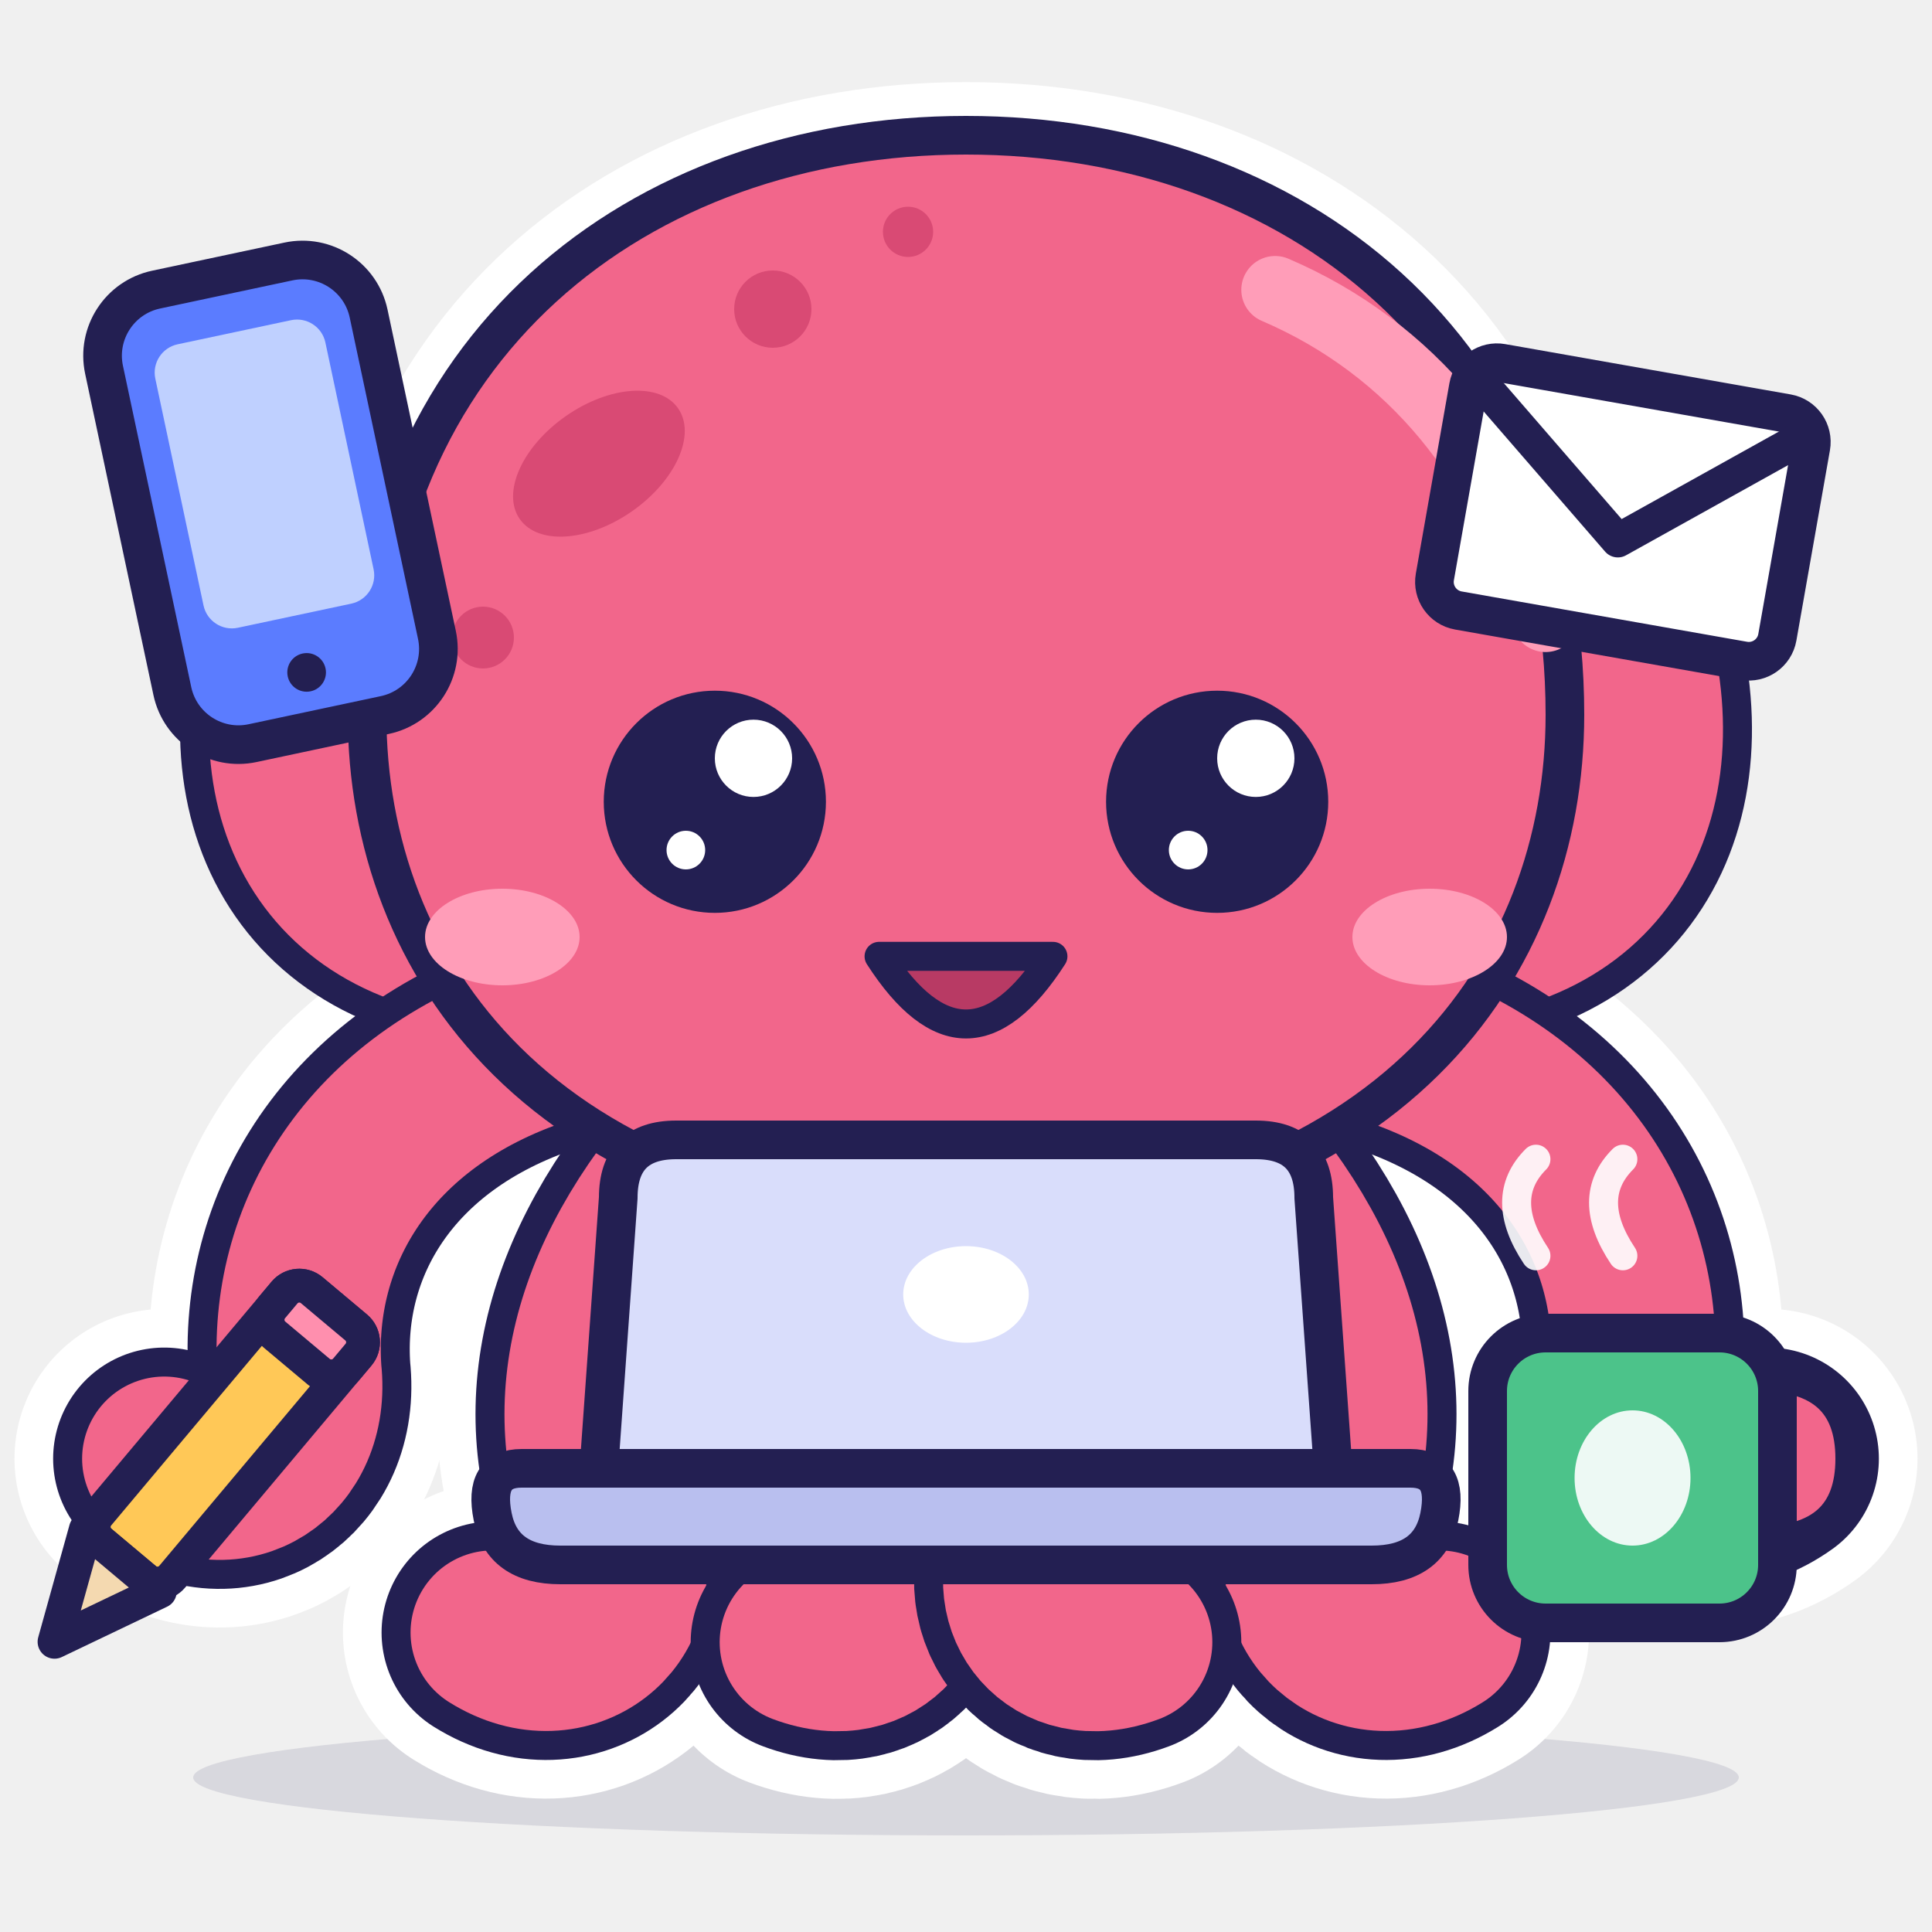
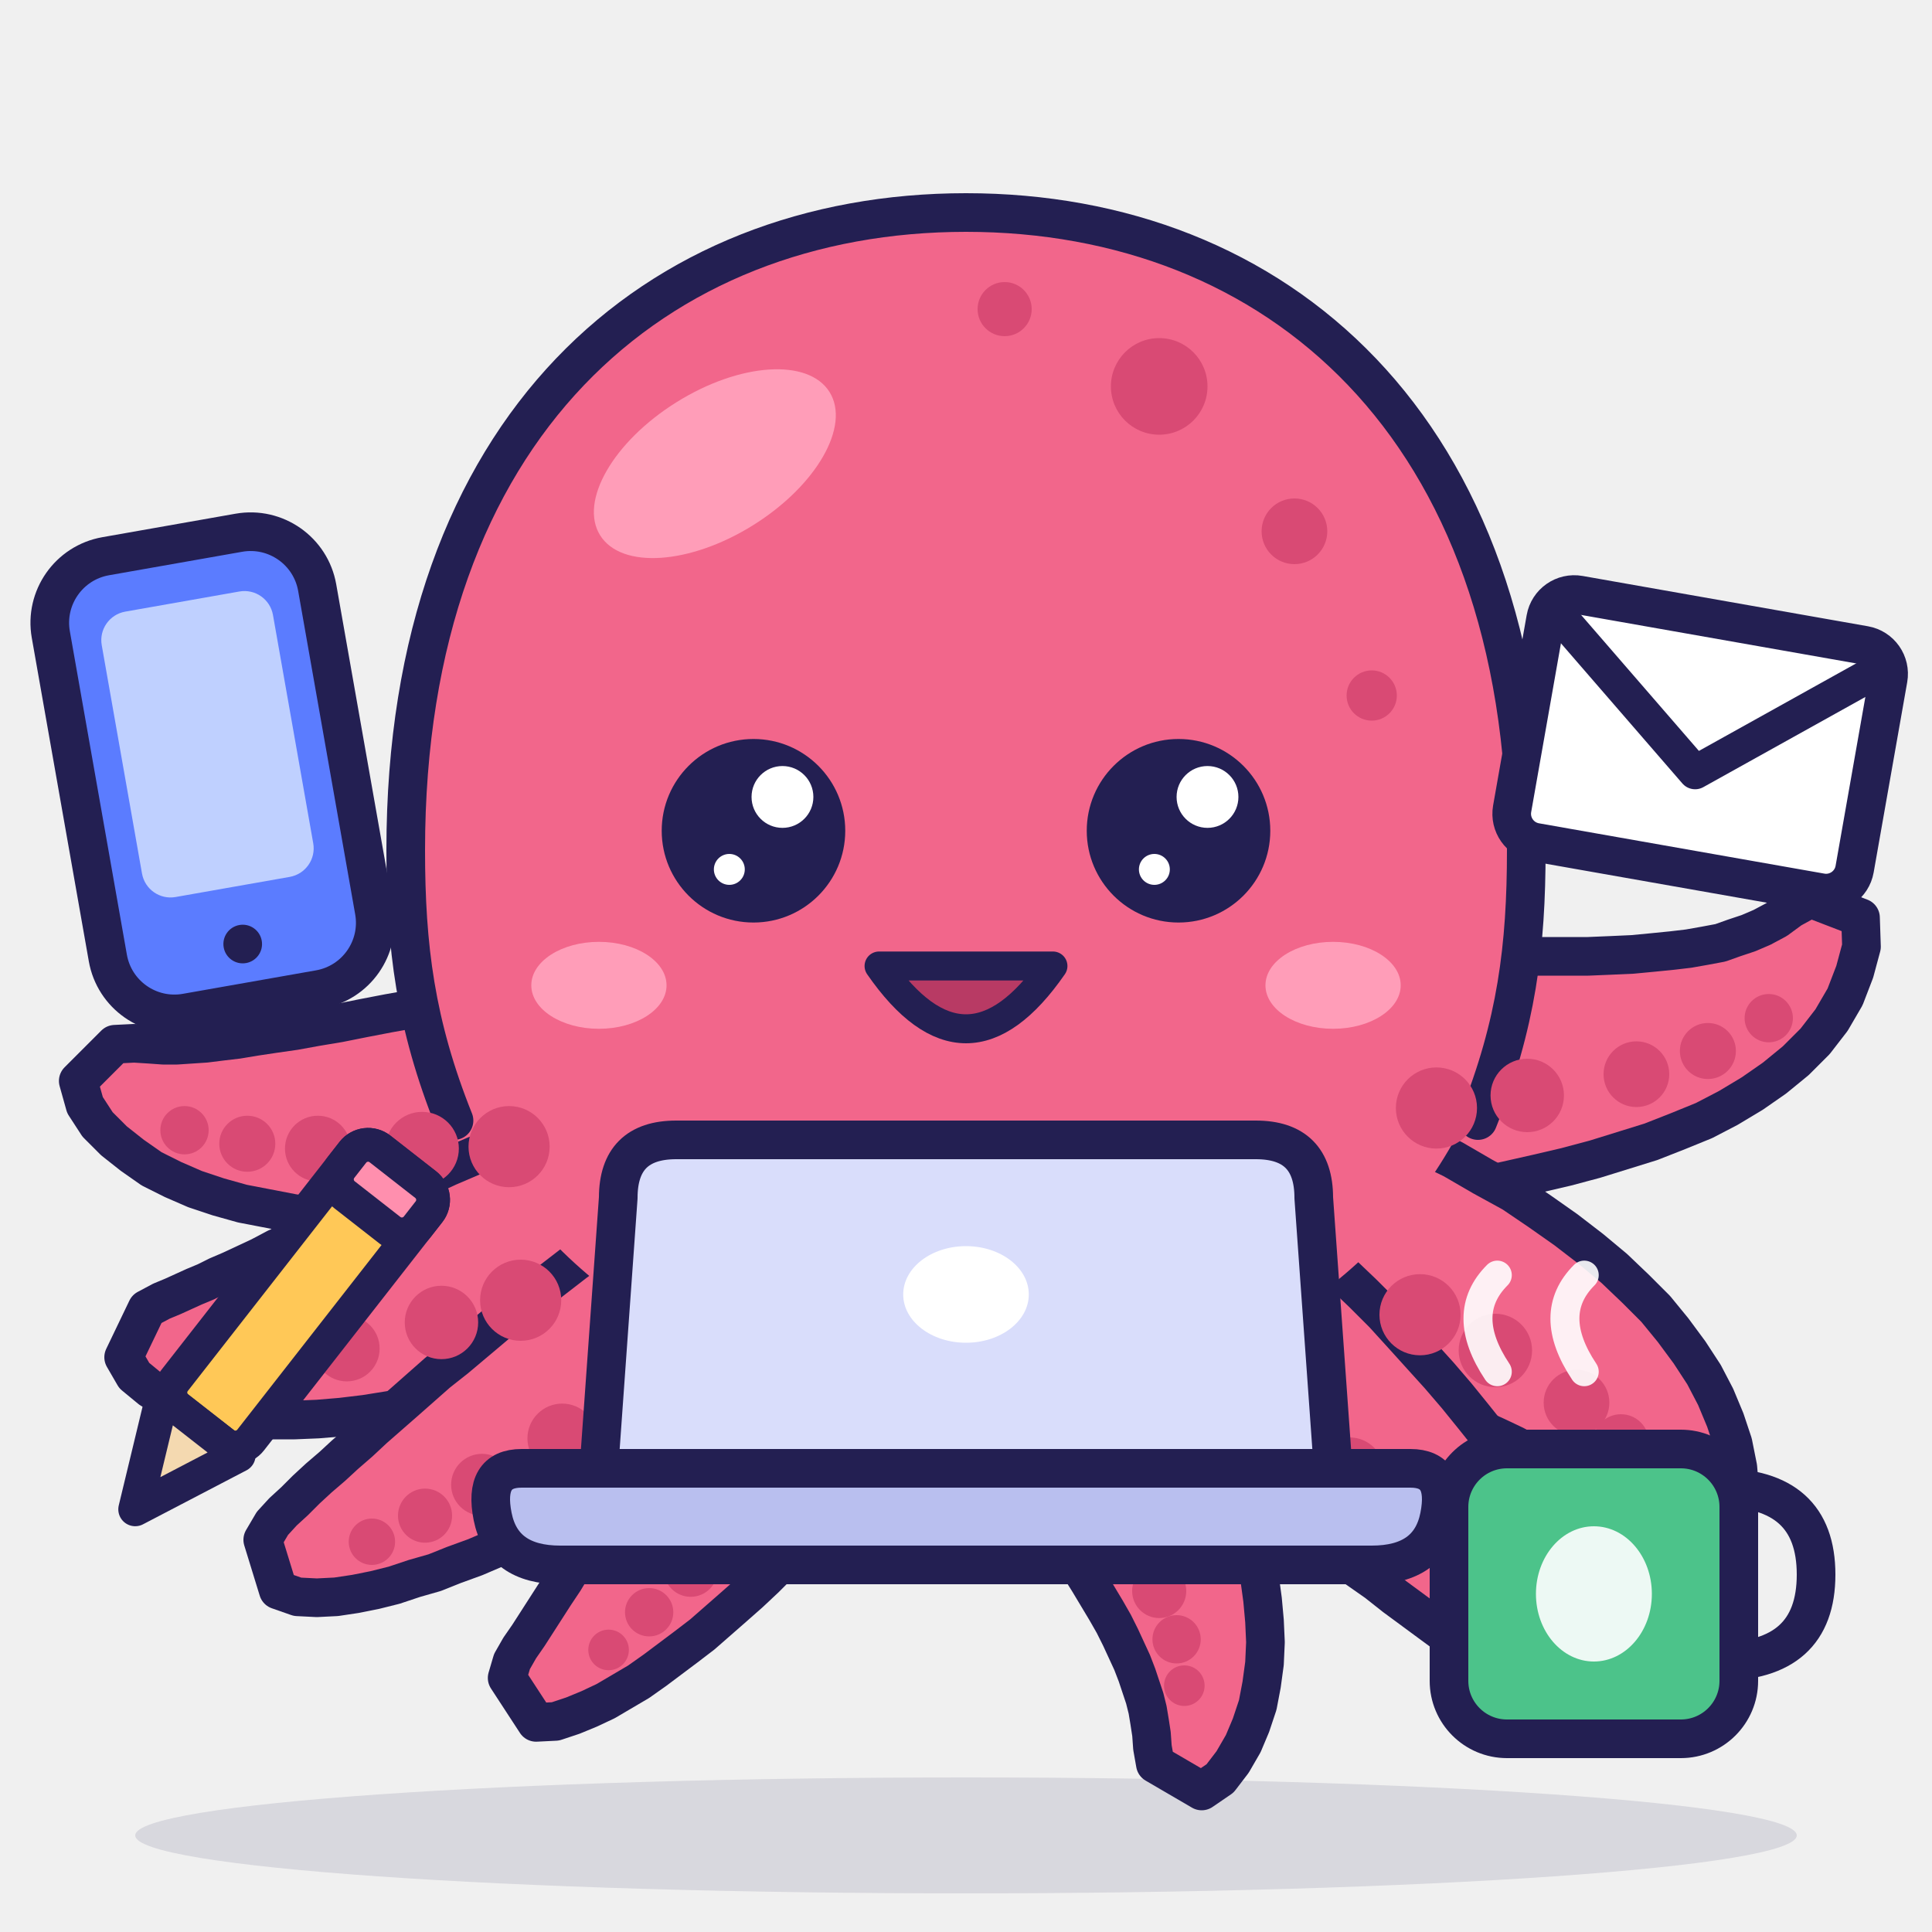
<svg xmlns="http://www.w3.org/2000/svg" viewBox="0 0 200 200" role="img" aria-label="Pouple the octopus">
-   <ellipse cx="100" cy="184" rx="80" ry="6" fill="#231F52" opacity=".12" />
-   <path d="M56 108 C38 114 30 128 31 142 C32 151 24 156 17 151" fill="none" stroke="#fff" stroke-width="31" stroke-linecap="round" stroke-linejoin="round" />
-   <path d="M72 120 C60 134 58 148 64 160 C67 167 59 174 51 169" fill="none" stroke="#fff" stroke-width="31" stroke-linecap="round" stroke-linejoin="round" />
-   <path d="M90 124 C86 138 88 150 93 160 C96 166 91 173 83 170" fill="none" stroke="#fff" stroke-width="31" stroke-linecap="round" stroke-linejoin="round" />
-   <path d="M144 108 C162 114 170 128 169 142 C168 151 176 156 183 151" fill="none" stroke="#fff" stroke-width="31" stroke-linecap="round" stroke-linejoin="round" />
-   <path d="M128 120 C140 134 142 148 136 160 C133 167 141 174 149 169" fill="none" stroke="#fff" stroke-width="31" stroke-linecap="round" stroke-linejoin="round" />
-   <path d="M110 124 C114 138 112 150 107 160 C104 166 109 173 117 170" fill="none" stroke="#fff" stroke-width="31" stroke-linecap="round" stroke-linejoin="round" />
-   <path d="M38 74 C38 36 66 14 100 14 C134 14 162 36 162 74 C162 100 144 126 100 127 C56 126 38 100 38 74 Z" fill="#fff" stroke="#fff" stroke-width="11" stroke-linejoin="round" />
-   <path d="M58 98 C36 100 26 86 30 68" fill="none" stroke="#231F52" stroke-width="21" stroke-linecap="round" stroke-linejoin="round" />
-   <path d="M58 98 C36 100 26 86 30 68" fill="none" stroke="#F2668B" stroke-width="15" stroke-linecap="round" stroke-linejoin="round" />
-   <path d="M142 98 C164 100 174 86 170 68" fill="none" stroke="#231F52" stroke-width="21" stroke-linecap="round" stroke-linejoin="round" />
-   <path d="M142 98 C164 100 174 86 170 68" fill="none" stroke="#F2668B" stroke-width="15" stroke-linecap="round" stroke-linejoin="round" />
-   <path d="M56 108 C38 114 30 128 31 142 C32 151 24 156 17 151" fill="none" stroke="#231F52" stroke-width="23" stroke-linecap="round" stroke-linejoin="round" />
-   <path d="M56 108 C38 114 30 128 31 142 C32 151 24 156 17 151" fill="none" stroke="#F2668B" stroke-width="17" stroke-linecap="round" stroke-linejoin="round" />
-   <path d="M72 120 C60 134 58 148 64 160 C67 167 59 174 51 169" fill="none" stroke="#231F52" stroke-width="23" stroke-linecap="round" stroke-linejoin="round" />
-   <path d="M72 120 C60 134 58 148 64 160 C67 167 59 174 51 169" fill="none" stroke="#F2668B" stroke-width="17" stroke-linecap="round" stroke-linejoin="round" />
-   <path d="M90 124 C86 138 88 150 93 160 C96 166 91 173 83 170" fill="none" stroke="#231F52" stroke-width="23" stroke-linecap="round" stroke-linejoin="round" />
-   <path d="M90 124 C86 138 88 150 93 160 C96 166 91 173 83 170" fill="none" stroke="#F2668B" stroke-width="17" stroke-linecap="round" stroke-linejoin="round" />
-   <path d="M144 108 C162 114 170 128 169 142 C168 151 176 156 183 151" fill="none" stroke="#231F52" stroke-width="23" stroke-linecap="round" stroke-linejoin="round" />
-   <path d="M144 108 C162 114 170 128 169 142 C168 151 176 156 183 151" fill="none" stroke="#F2668B" stroke-width="17" stroke-linecap="round" stroke-linejoin="round" />
-   <path d="M128 120 C140 134 142 148 136 160 C133 167 141 174 149 169" fill="none" stroke="#231F52" stroke-width="23" stroke-linecap="round" stroke-linejoin="round" />
-   <path d="M128 120 C140 134 142 148 136 160 C133 167 141 174 149 169" fill="none" stroke="#F2668B" stroke-width="17" stroke-linecap="round" stroke-linejoin="round" />
-   <path d="M110 124 C114 138 112 150 107 160 C104 166 109 173 117 170" fill="none" stroke="#231F52" stroke-width="23" stroke-linecap="round" stroke-linejoin="round" />
-   <path d="M110 124 C114 138 112 150 107 160 C104 166 109 173 117 170" fill="none" stroke="#F2668B" stroke-width="17" stroke-linecap="round" stroke-linejoin="round" />
-   <path d="M38 74 C38 36 66 14 100 14 C134 14 162 36 162 74 C162 100 144 126 100 127 C56 126 38 100 38 74 Z" fill="#F2668B" stroke="#231F52" stroke-width="4" stroke-linejoin="round" />
-   <path d="M132 30 C146 36 156 48 160 64" fill="none" stroke="#FF9DB8" stroke-width="7" stroke-linecap="round" />
-   <ellipse cx="62" cy="48" rx="10" ry="6" transform="rotate(-35 62 48)" fill="#D94A74" />
-   <circle cx="80" cy="32" r="4" fill="#D94A74" />
-   <circle cx="50" cy="66" r="3.2" fill="#D94A74" />
-   <circle cx="94" cy="24" r="2.6" fill="#D94A74" />
-   <circle cx="26" cy="148" r="2.2" fill="#D94A74" />
-   <circle cx="33" cy="140" r="2.2" fill="#D94A74" />
-   <circle cx="174" cy="148" r="2.2" fill="#D94A74" />
-   <circle cx="167" cy="140" r="2.2" fill="#D94A74" />
-   <circle cx="60" cy="160" r="2.2" fill="#D94A74" />
-   <circle cx="62" cy="152" r="2.2" fill="#D94A74" />
-   <circle cx="140" cy="160" r="2.2" fill="#D94A74" />
-   <circle cx="138" cy="152" r="2.2" fill="#D94A74" />
-   <g transform="translate(0 -15)">
-     <ellipse cx="52" cy="112" rx="8" ry="5" fill="#FF9DB8" />
-     <ellipse cx="148" cy="112" rx="8" ry="5" fill="#FF9DB8" />
-     <circle cx="74" cy="98" r="11.5" fill="#231F52" />
-     <circle cx="126" cy="98" r="11.5" fill="#231F52" />
-     <circle cx="78" cy="93.5" r="4" fill="#fff" />
-     <circle cx="130" cy="93.5" r="4" fill="#fff" />
-     <circle cx="71" cy="103" r="2" fill="#fff" />
-     <circle cx="123" cy="103" r="2" fill="#fff" />
-     <path d="M91 114 Q100 128 109 114 Z" fill="#B83A64" stroke="#231F52" stroke-width="3" stroke-linejoin="round" />
+   <ellipse cx="100" cy="190" rx="86" ry="6" fill="#231F52" opacity=".12" />
+   <path d="M119.2 130.6 L122.7 129.6 L126.1 128.7 L129.6 127.8 L133.0 127.0 L136.3 126.3 L139.7 125.6 L143.0 124.9 L146.3 124.2 L149.6 123.6 L152.8 122.9 L156.0 122.2 L159.1 121.5 L162.1 120.8 L165.1 120.0 L168.0 119.1 L170.9 118.2 L173.7 117.1 L176.4 116.0 L178.9 114.7 L181.4 113.2 L183.7 111.6 L185.9 109.8 L187.9 107.8 L189.6 105.6 L191.0 103.2 L192.0 100.6 L192.7 98.0 L192.6 95.0 L187.4 93.0 L185.4 94.1 L183.9 95.2 L182.4 96.0 L181.0 96.6 L179.5 97.1 L178.1 97.6 L176.5 97.9 L174.8 98.2 L173.1 98.4 L171.1 98.6 L169.0 98.8 L166.8 98.9 L164.4 99.0 L161.9 99.0 L159.2 99.0 L156.4 99.0 L153.4 99.0 L150.3 99.0 L147.1 99.0 L143.7 99.1 L140.2 99.1 L136.6 99.2 L132.9 99.4 L129.1 99.6 L125.1 99.9 L121.1 100.3 L117.0 100.8 L112.8 101.4 Z" fill="#F2668B" stroke="#231F52" stroke-width="4" stroke-linejoin="round" />
+   <path d="M85.7 101.1 L81.4 101.0 L77.4 100.9 L73.4 101.0 L69.5 101.2 L65.8 101.4 L62.1 101.7 L58.6 102.1 L55.2 102.5 L52.0 103.0 L48.8 103.5 L45.8 103.9 L43.0 104.4 L40.2 104.9 L37.6 105.4 L35.1 105.9 L32.7 106.3 L30.5 106.7 L28.4 107.0 L26.4 107.3 L24.6 107.6 L22.9 107.8 L21.3 108.0 L19.8 108.1 L18.3 108.2 L16.9 108.2 L15.5 108.1 L13.9 108.0 L11.9 108.1 L8.1 111.9 L8.8 114.4 L10.1 116.4 L11.8 118.1 L13.7 119.6 L15.7 121.0 L17.9 122.1 L20.2 123.1 L22.6 123.9 L25.1 124.6 L27.7 125.1 L30.3 125.6 L32.9 126.0 L35.7 126.3 L38.4 126.6 L41.2 126.8 L44.1 127.0 L47.1 127.2 L50.0 127.4 L53.1 127.6 L56.1 127.8 L59.3 128.0 L62.4 128.3 L65.6 128.6 L68.9 128.9 L72.2 129.3 L75.5 129.8 L78.9 130.3 L82.3 130.9 Z" fill="#F2668B" stroke="#231F52" stroke-width="4" stroke-linejoin="round" />
+   <path d="M115.5 138.8 L119.0 139.1 L122.4 139.6 L125.7 140.0 L128.9 140.6 L132.0 141.2 L135.0 141.9 L137.9 142.6 L140.7 143.4 L143.4 144.2 L145.9 145.0 L148.4 145.9 L150.7 146.8 L152.9 147.8 L154.9 148.7 L156.8 149.6 L158.6 150.6 L160.2 151.5 L161.7 152.4 L163.1 153.3 L164.3 154.2 L165.4 155.0 L166.3 155.8 L167.2 156.5 L168.0 157.3 L168.8 158.1 L169.5 158.9 L170.3 159.9 L171.4 161.2 L176.6 162.8 L178.4 161.1 L179.4 159.0 L179.9 156.7 L180.1 154.3 L179.9 151.9 L179.4 149.4 L178.6 147.0 L177.6 144.6 L176.4 142.3 L174.9 140.0 L173.2 137.7 L171.4 135.5 L169.3 133.4 L167.1 131.3 L164.7 129.3 L162.1 127.3 L159.4 125.4 L156.6 123.5 L153.5 121.8 L150.4 120.0 L147.1 118.4 L143.7 116.8 L140.1 115.3 L136.4 113.9 L132.6 112.6 L128.7 111.4 L124.6 110.2 L120.5 109.2 Z" fill="#F2668B" stroke="#231F52" stroke-width="4" stroke-linejoin="round" />
+   <path d="M79.4 109.2 L75.6 110.2 L71.8 111.3 L68.2 112.4 L64.8 113.5 L61.4 114.7 L58.2 115.9 L55.1 117.1 L52.1 118.4 L49.2 119.6 L46.4 120.8 L43.8 122.0 L41.3 123.1 L38.9 124.3 L36.6 125.4 L34.4 126.4 L32.4 127.4 L30.4 128.4 L28.6 129.2 L26.9 130.1 L25.4 130.8 L23.9 131.5 L22.5 132.1 L21.3 132.7 L20.1 133.2 L19.0 133.7 L17.9 134.2 L16.7 134.7 L15.2 135.5 L12.8 140.5 L13.9 142.4 L15.6 143.8 L17.4 144.8 L19.4 145.6 L21.5 146.2 L23.7 146.6 L25.9 146.9 L28.2 147.0 L30.5 147.0 L32.9 146.9 L35.3 146.7 L37.8 146.4 L40.3 146.0 L42.9 145.6 L45.5 145.2 L48.2 144.7 L50.9 144.2 L53.7 143.6 L56.5 143.1 L59.4 142.5 L62.4 142.0 L65.4 141.4 L68.4 140.9 L71.5 140.4 L74.7 139.9 L78.0 139.5 L81.3 139.1 L84.6 138.8 Z" fill="#F2668B" stroke="#231F52" stroke-width="4" stroke-linejoin="round" />
+   <path d="M107.4 142.3 L109.9 143.5 L112.4 144.6 L114.8 145.8 L117.2 147.1 L119.5 148.3 L121.8 149.6 L124.0 151.0 L126.2 152.4 L128.3 153.7 L130.4 155.2 L132.5 156.6 L134.5 158.0 L136.6 159.5 L138.5 160.9 L140.5 162.4 L142.5 163.8 L144.4 165.3 L146.3 166.7 L148.2 168.1 L150.1 169.5 L152.0 170.9 L153.9 172.2 L155.9 173.4 L157.8 174.6 L159.8 175.8 L161.8 176.8 L163.8 177.7 L166.2 178.1 L169.8 173.9 L169.2 171.7 L168.2 169.8 L167.2 168.0 L166.1 166.2 L165.0 164.3 L163.8 162.5 L162.6 160.6 L161.3 158.7 L160.0 156.7 L158.6 154.7 L157.2 152.7 L155.7 150.7 L154.1 148.6 L152.5 146.6 L150.8 144.5 L149.0 142.4 L147.1 140.3 L145.2 138.2 L143.2 136.0 L141.1 133.9 L138.9 131.8 L136.6 129.7 L134.2 127.6 L131.7 125.6 L129.1 123.6 L126.4 121.6 L123.6 119.6 L120.6 117.7 Z" fill="#F2668B" stroke="#231F52" stroke-width="4" stroke-linejoin="round" />
+   <path d="M80.1 117.3 L77.3 118.9 L74.5 120.6 L71.8 122.2 L69.2 123.9 L66.7 125.6 L64.2 127.3 L61.8 129.0 L59.5 130.7 L57.3 132.4 L55.1 134.1 L53.0 135.7 L51.0 137.4 L49.1 139.0 L47.2 140.6 L45.3 142.1 L43.6 143.6 L41.9 145.1 L40.3 146.5 L38.7 147.9 L37.2 149.3 L35.7 150.6 L34.4 151.8 L33.0 153.0 L31.7 154.2 L30.5 155.4 L29.3 156.5 L28.2 157.7 L27.2 159.4 L28.8 164.6 L30.8 165.3 L32.8 165.4 L34.8 165.3 L36.8 165.0 L38.8 164.6 L40.8 164.1 L42.9 163.4 L45.0 162.8 L47.0 162.0 L49.2 161.2 L51.3 160.3 L53.5 159.4 L55.6 158.4 L57.8 157.4 L60.1 156.4 L62.3 155.4 L64.6 154.3 L66.9 153.2 L69.3 152.2 L71.7 151.1 L74.1 150.0 L76.5 148.9 L79.0 147.8 L81.5 146.8 L84.0 145.7 L86.6 144.7 L89.2 143.7 L91.9 142.7 Z" fill="#F2668B" stroke="#231F52" stroke-width="4" stroke-linejoin="round" />
+   <path d="M95.3 137.4 L96.6 139.5 L98.0 141.7 L99.3 143.8 L100.7 145.8 L102.0 147.8 L103.3 149.7 L104.6 151.7 L105.9 153.5 L107.2 155.3 L108.4 157.1 L109.5 158.8 L110.6 160.5 L111.7 162.1 L112.7 163.7 L113.6 165.2 L114.5 166.7 L115.3 168.1 L116.0 169.5 L116.6 170.8 L117.2 172.1 L117.7 173.4 L118.1 174.6 L118.5 175.8 L118.8 177.0 L119.0 178.2 L119.2 179.5 L119.3 180.9 L119.6 182.6 L124.4 185.4 L126.3 184.1 L127.6 182.4 L128.7 180.5 L129.5 178.6 L130.2 176.5 L130.6 174.4 L130.9 172.2 L131.0 170.0 L130.9 167.8 L130.7 165.6 L130.4 163.4 L129.9 161.2 L129.4 159.0 L128.8 156.8 L128.1 154.6 L127.4 152.4 L126.6 150.2 L125.7 148.0 L124.9 145.9 L124.0 143.7 L123.0 141.5 L122.1 139.4 L121.2 137.2 L120.2 135.1 L119.3 132.9 L118.4 130.8 L117.6 128.7 L116.7 126.6 Z" fill="#F2668B" stroke="#231F52" stroke-width="4" stroke-linejoin="round" />
+   <path d="M85.0 124.0 L83.4 126.2 L81.8 128.3 L80.3 130.4 L78.8 132.5 L77.4 134.6 L76.0 136.6 L74.6 138.7 L73.2 140.7 L71.9 142.7 L70.6 144.6 L69.4 146.6 L68.1 148.5 L67.0 150.3 L65.8 152.1 L64.6 153.9 L63.5 155.6 L62.5 157.3 L61.4 159.0 L60.4 160.6 L59.3 162.1 L58.4 163.6 L57.4 165.1 L56.5 166.5 L55.6 167.9 L54.7 169.3 L53.8 170.6 L53.0 172.0 L52.5 173.7 L55.5 178.3 L57.5 178.2 L59.3 177.6 L61.0 176.9 L62.7 176.1 L64.4 175.1 L66.1 174.1 L67.8 172.9 L69.4 171.7 L71.0 170.5 L72.7 169.2 L74.3 167.8 L75.9 166.4 L77.6 164.9 L79.2 163.4 L80.8 161.8 L82.5 160.3 L84.1 158.7 L85.8 157.0 L87.5 155.4 L89.1 153.7 L90.8 152.0 L92.5 150.3 L94.2 148.6 L95.9 146.9 L97.7 145.1 L99.4 143.4 L101.2 141.7 L103.0 140.0 Z" fill="#F2668B" stroke="#231F52" stroke-width="4" stroke-linejoin="round" />
+   <path d="M42 88 C42 44 68 22 100 22 C132 22 158 44 158 88 C158 112 146 130 130 138 C116 144 84 144 70 138 C54 130 42 112 42 88 Z" fill="#F2668B" />
+   <path d="M47 116 C43 106 42 98 42 88 C42 44 68 22 100 22 C132 22 158 44 158 88 C158 98 157 106 153 116" fill="none" stroke="#231F52" stroke-width="4" stroke-linecap="round" stroke-linejoin="round" />
+   <ellipse cx="74" cy="48" rx="14" ry="7.5" transform="rotate(-32 74 48)" fill="#FF9DB8" />
+   <circle cx="120" cy="40" r="5" fill="#D94A74" />
+   <circle cx="134" cy="55" r="3.4" fill="#D94A74" />
+   <circle cx="104" cy="32" r="2.8" fill="#D94A74" />
+   <circle cx="142" cy="72" r="2.6" fill="#D94A74" />
+   <circle cx="148.7" cy="114.7" r="4.2" fill="#D94A74" />
+   <circle cx="158.1" cy="113.4" r="3.8" fill="#D94A74" />
+   <circle cx="169.4" cy="111.2" r="3.4" fill="#D94A74" />
+   <circle cx="176.8" cy="108.8" r="2.9" fill="#D94A74" />
+   <circle cx="183.1" cy="105.4" r="2.5" fill="#D94A74" />
+   <circle cx="52.7" cy="118.7" r="4.2" fill="#D94A74" />
+   <circle cx="43.7" cy="118.9" r="3.8" fill="#D94A74" />
+   <circle cx="32.9" cy="118.9" r="3.4" fill="#D94A74" />
+   <circle cx="25.6" cy="118.4" r="2.9" fill="#D94A74" />
+   <circle cx="19.1" cy="117.0" r="2.5" fill="#D94A74" />
+   <circle cx="147.0" cy="136.1" r="4.2" fill="#D94A74" />
+   <circle cx="154.8" cy="139.8" r="3.8" fill="#D94A74" />
+   <circle cx="163.2" cy="145.2" r="3.4" fill="#D94A74" />
+   <circle cx="167.8" cy="149.3" r="2.9" fill="#D94A74" />
+   <circle cx="171.0" cy="153.5" r="2.5" fill="#D94A74" />
+   <circle cx="53.9" cy="134.6" r="4.2" fill="#D94A74" />
+   <circle cx="45.7" cy="136.9" r="3.8" fill="#D94A74" />
+   <circle cx="35.9" cy="139.6" r="3.4" fill="#D94A74" />
+   <circle cx="29.2" cy="140.9" r="2.9" fill="#D94A74" />
+   <circle cx="23.3" cy="141.4" r="2.5" fill="#D94A74" />
+   <circle cx="133.7" cy="147.4" r="3.9" fill="#D94A74" />
+   <circle cx="139.7" cy="152.4" r="3.6" fill="#D94A74" />
+   <circle cx="147.2" cy="159.1" r="3.2" fill="#D94A74" />
+   <circle cx="152.5" cy="164.0" r="2.8" fill="#D94A74" />
+   <circle cx="157.5" cy="168.7" r="2.4" fill="#D94A74" />
+   <circle cx="65.0" cy="145.0" r="3.9" fill="#D94A74" />
+   <circle cx="58.2" cy="148.9" r="3.6" fill="#D94A74" />
+   <circle cx="49.9" cy="153.7" r="3.2" fill="#D94A74" />
+   <circle cx="44.0" cy="156.9" r="2.8" fill="#D94A74" />
+   <circle cx="38.5" cy="159.6" r="2.4" fill="#D94A74" />
+   <circle cx="113.5" cy="151.9" r="3.4" fill="#D94A74" />
+   <circle cx="116.7" cy="157.6" r="3.2" fill="#D94A74" />
+   <circle cx="120.0" cy="164.7" r="2.8" fill="#D94A74" />
+   <circle cx="121.8" cy="169.7" r="2.5" fill="#D94A74" />
+   <circle cx="122.6" cy="174.5" r="2.1" fill="#D94A74" />
+   <circle cx="81.9" cy="150.8" r="3.4" fill="#D94A74" />
+   <circle cx="77.3" cy="156.0" r="3.2" fill="#D94A74" />
+   <circle cx="71.5" cy="162.5" r="2.8" fill="#D94A74" />
+   <circle cx="67.2" cy="166.9" r="2.5" fill="#D94A74" />
+   <circle cx="63.0" cy="170.8" r="2.1" fill="#D94A74" />
+   <ellipse cx="62" cy="102" rx="7" ry="4.5" fill="#FF9DB8" />
+   <ellipse cx="138" cy="102" rx="7" ry="4.5" fill="#FF9DB8" />
+   <circle cx="78" cy="86" r="9.5" fill="#231F52" />
+   <circle cx="122" cy="86" r="9.5" fill="#231F52" />
+   <circle cx="81" cy="82.5" r="3.2" fill="#fff" />
+   <circle cx="125" cy="82.5" r="3.2" fill="#fff" />
+   <circle cx="75.5" cy="90" r="1.6" fill="#fff" />
+   <circle cx="119.5" cy="90" r="1.6" fill="#fff" />
+   <path d="M91 100 Q100 113 109 100 Z" fill="#B83A64" stroke="#231F52" stroke-width="3" stroke-linejoin="round" />
+   <g transform="rotate(-10 22 80)">
+     <rect x="8" y="56" width="28" height="48" rx="7" fill="#5B7CFF" stroke="#231F52" stroke-width="4" />
+     <rect x="13" y="62" width="18" height="30" rx="3" fill="#BFD0FF" />
+     <circle cx="22" cy="98" r="2" fill="#231F52" />
  </g>
-   <g transform="rotate(-12 28 52)">
-     <rect x="14" y="28" width="28" height="48" rx="7" fill="#5B7CFF" stroke="#231F52" stroke-width="4" />
-     <rect x="19" y="34" width="18" height="30" rx="3" fill="#BFD0FF" />
-     <circle cx="28" cy="70" r="2" fill="#231F52" />
+   <g transform="rotate(10 176 77)">
+     <rect x="158" y="64" width="36" height="26" rx="3" fill="#FFFFFF" stroke="#231F52" stroke-width="4" stroke-linejoin="round" />
+     <path d="M160 67 L176 80 L192 67" fill="none" stroke="#231F52" stroke-width="3.5" stroke-linejoin="round" stroke-linecap="round" />
  </g>
-   <g transform="rotate(10 168 53)">
-     <rect x="150" y="40" width="36" height="26" rx="3" fill="#FFFFFF" stroke="#231F52" stroke-width="4" stroke-linejoin="round" />
-     <path d="M152 43 L168 56 L184 43" fill="none" stroke="#231F52" stroke-width="3.5" stroke-linejoin="round" stroke-linecap="round" />
-   </g>
-   <g transform="rotate(40 14 160)">
-     <rect x="9" y="128" width="10" height="34" rx="2" fill="#FFC857" stroke="#231F52" stroke-width="3.5" stroke-linejoin="round" />
-     <path d="M9 162 L14 173 L19 162 Z" fill="#F4D9B0" stroke="#231F52" stroke-width="3.5" stroke-linejoin="round" />
-     <rect x="9" y="128" width="10" height="6" rx="2" fill="#FF8FAE" stroke="#231F52" stroke-width="3.5" />
-   </g>
-   <path d="M159 130 q-4 -6 0 -10 M168 130 q-4 -6 0 -10" fill="none" stroke="#fff" stroke-width="3" stroke-linecap="round" opacity=".9" />
-   <path d="M182 142 q10 0 10 9 q0 9 -10 9" fill="none" stroke="#231F52" stroke-width="4" stroke-linecap="round" />
-   <rect x="154" y="138" width="30" height="30" rx="6" fill="#4CC38A" stroke="#231F52" stroke-width="4" />
-   <ellipse cx="169" cy="153" rx="6" ry="7" fill="#fff" opacity=".9" />
  <path d="M64 124 Q64 118 70 118 L130 118 Q136 118 136 124 L138 152 L62 152 Z" fill="#D9DDFB" stroke="#231F52" stroke-width="4" stroke-linejoin="round" />
  <ellipse cx="100" cy="134" rx="6.5" ry="5" fill="#fff" />
  <path d="M54 152 L146 152 Q150 152 149 157 Q148 162 142 162 L58 162 Q52 162 51 157 Q50 152 54 152 Z" fill="#B9BFEF" stroke="#231F52" stroke-width="4" stroke-linejoin="round" />
+   <g transform="rotate(38 22 146)">
+     <rect x="17" y="114" width="10" height="34" rx="2" fill="#FFC857" stroke="#231F52" stroke-width="3.5" stroke-linejoin="round" />
+     <path d="M17 148 L22 159 L27 148 Z" fill="#F4D9B0" stroke="#231F52" stroke-width="3.5" stroke-linejoin="round" />
+     <rect x="17" y="114" width="10" height="6" rx="2" fill="#FF8FAE" stroke="#231F52" stroke-width="3.5" />
+   </g>
+   <path d="M155 142 q-4 -6 0 -10 M164 142 q-4 -6 0 -10" fill="none" stroke="#fff" stroke-width="3" stroke-linecap="round" opacity=".9" />
+   <path d="M178 154 q10 0 10 9 q0 9 -10 9" fill="none" stroke="#231F52" stroke-width="4" stroke-linecap="round" />
+   <rect x="150" y="150" width="30" height="30" rx="6" fill="#4CC38A" stroke="#231F52" stroke-width="4" />
+   <ellipse cx="165" cy="165" rx="6" ry="7" fill="#fff" opacity=".9" />
</svg>
